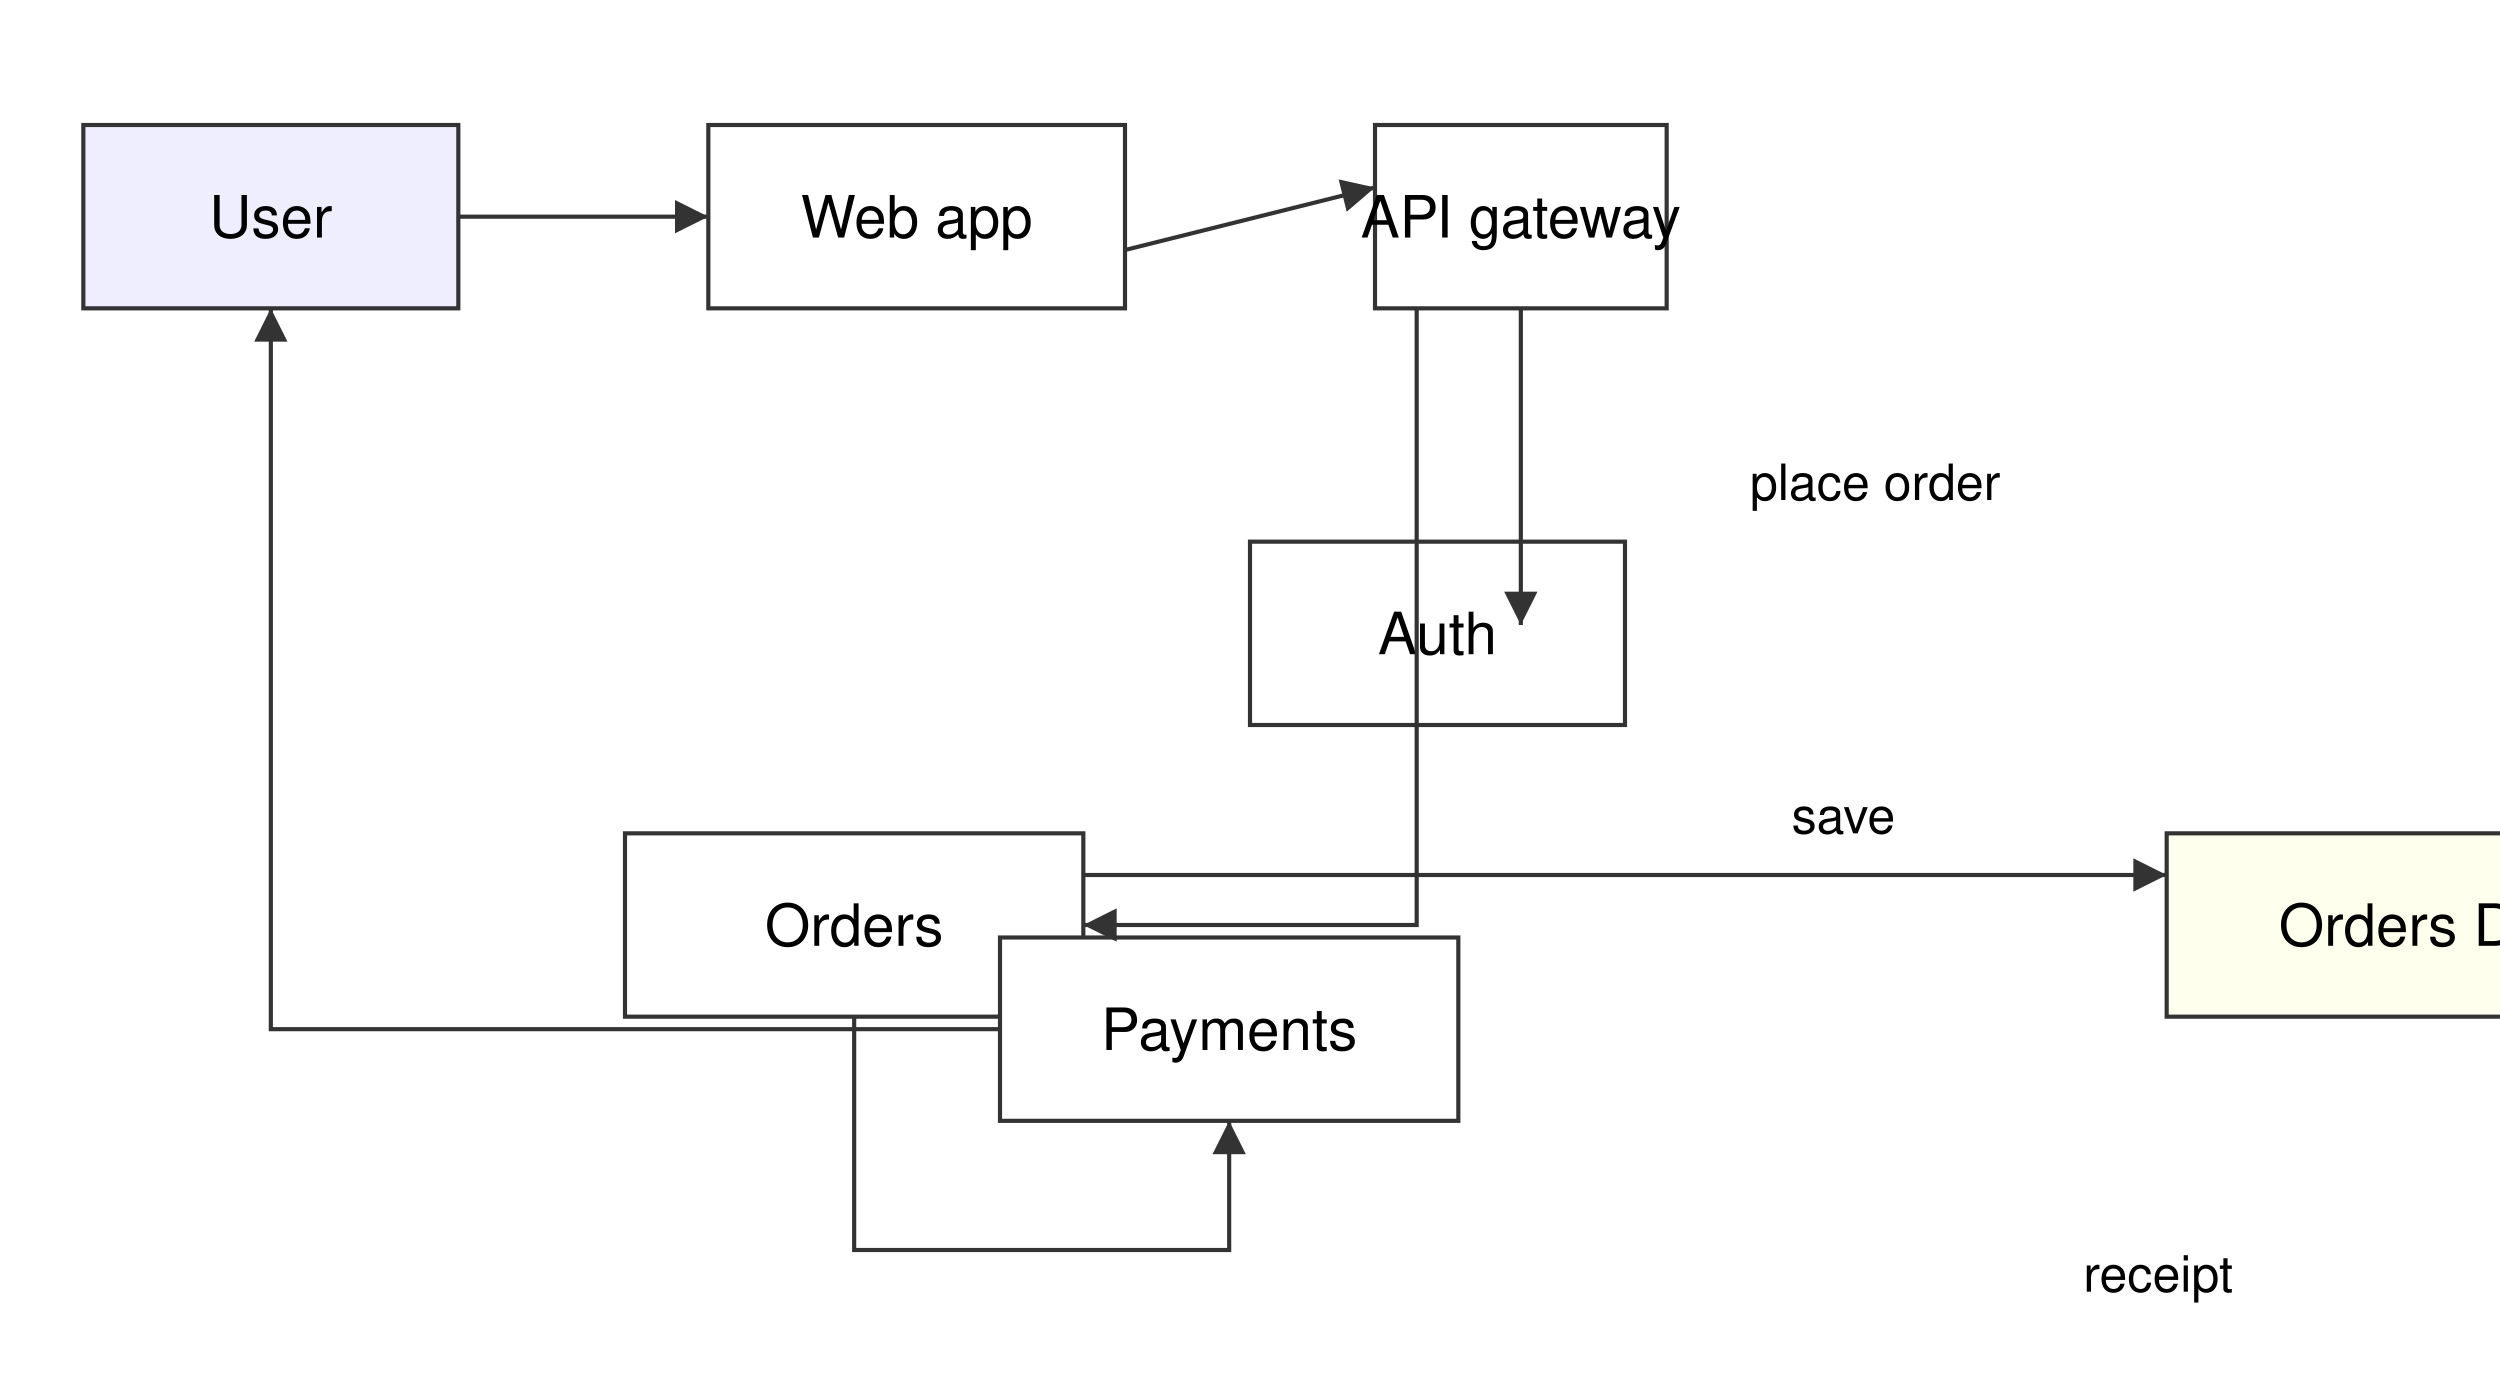
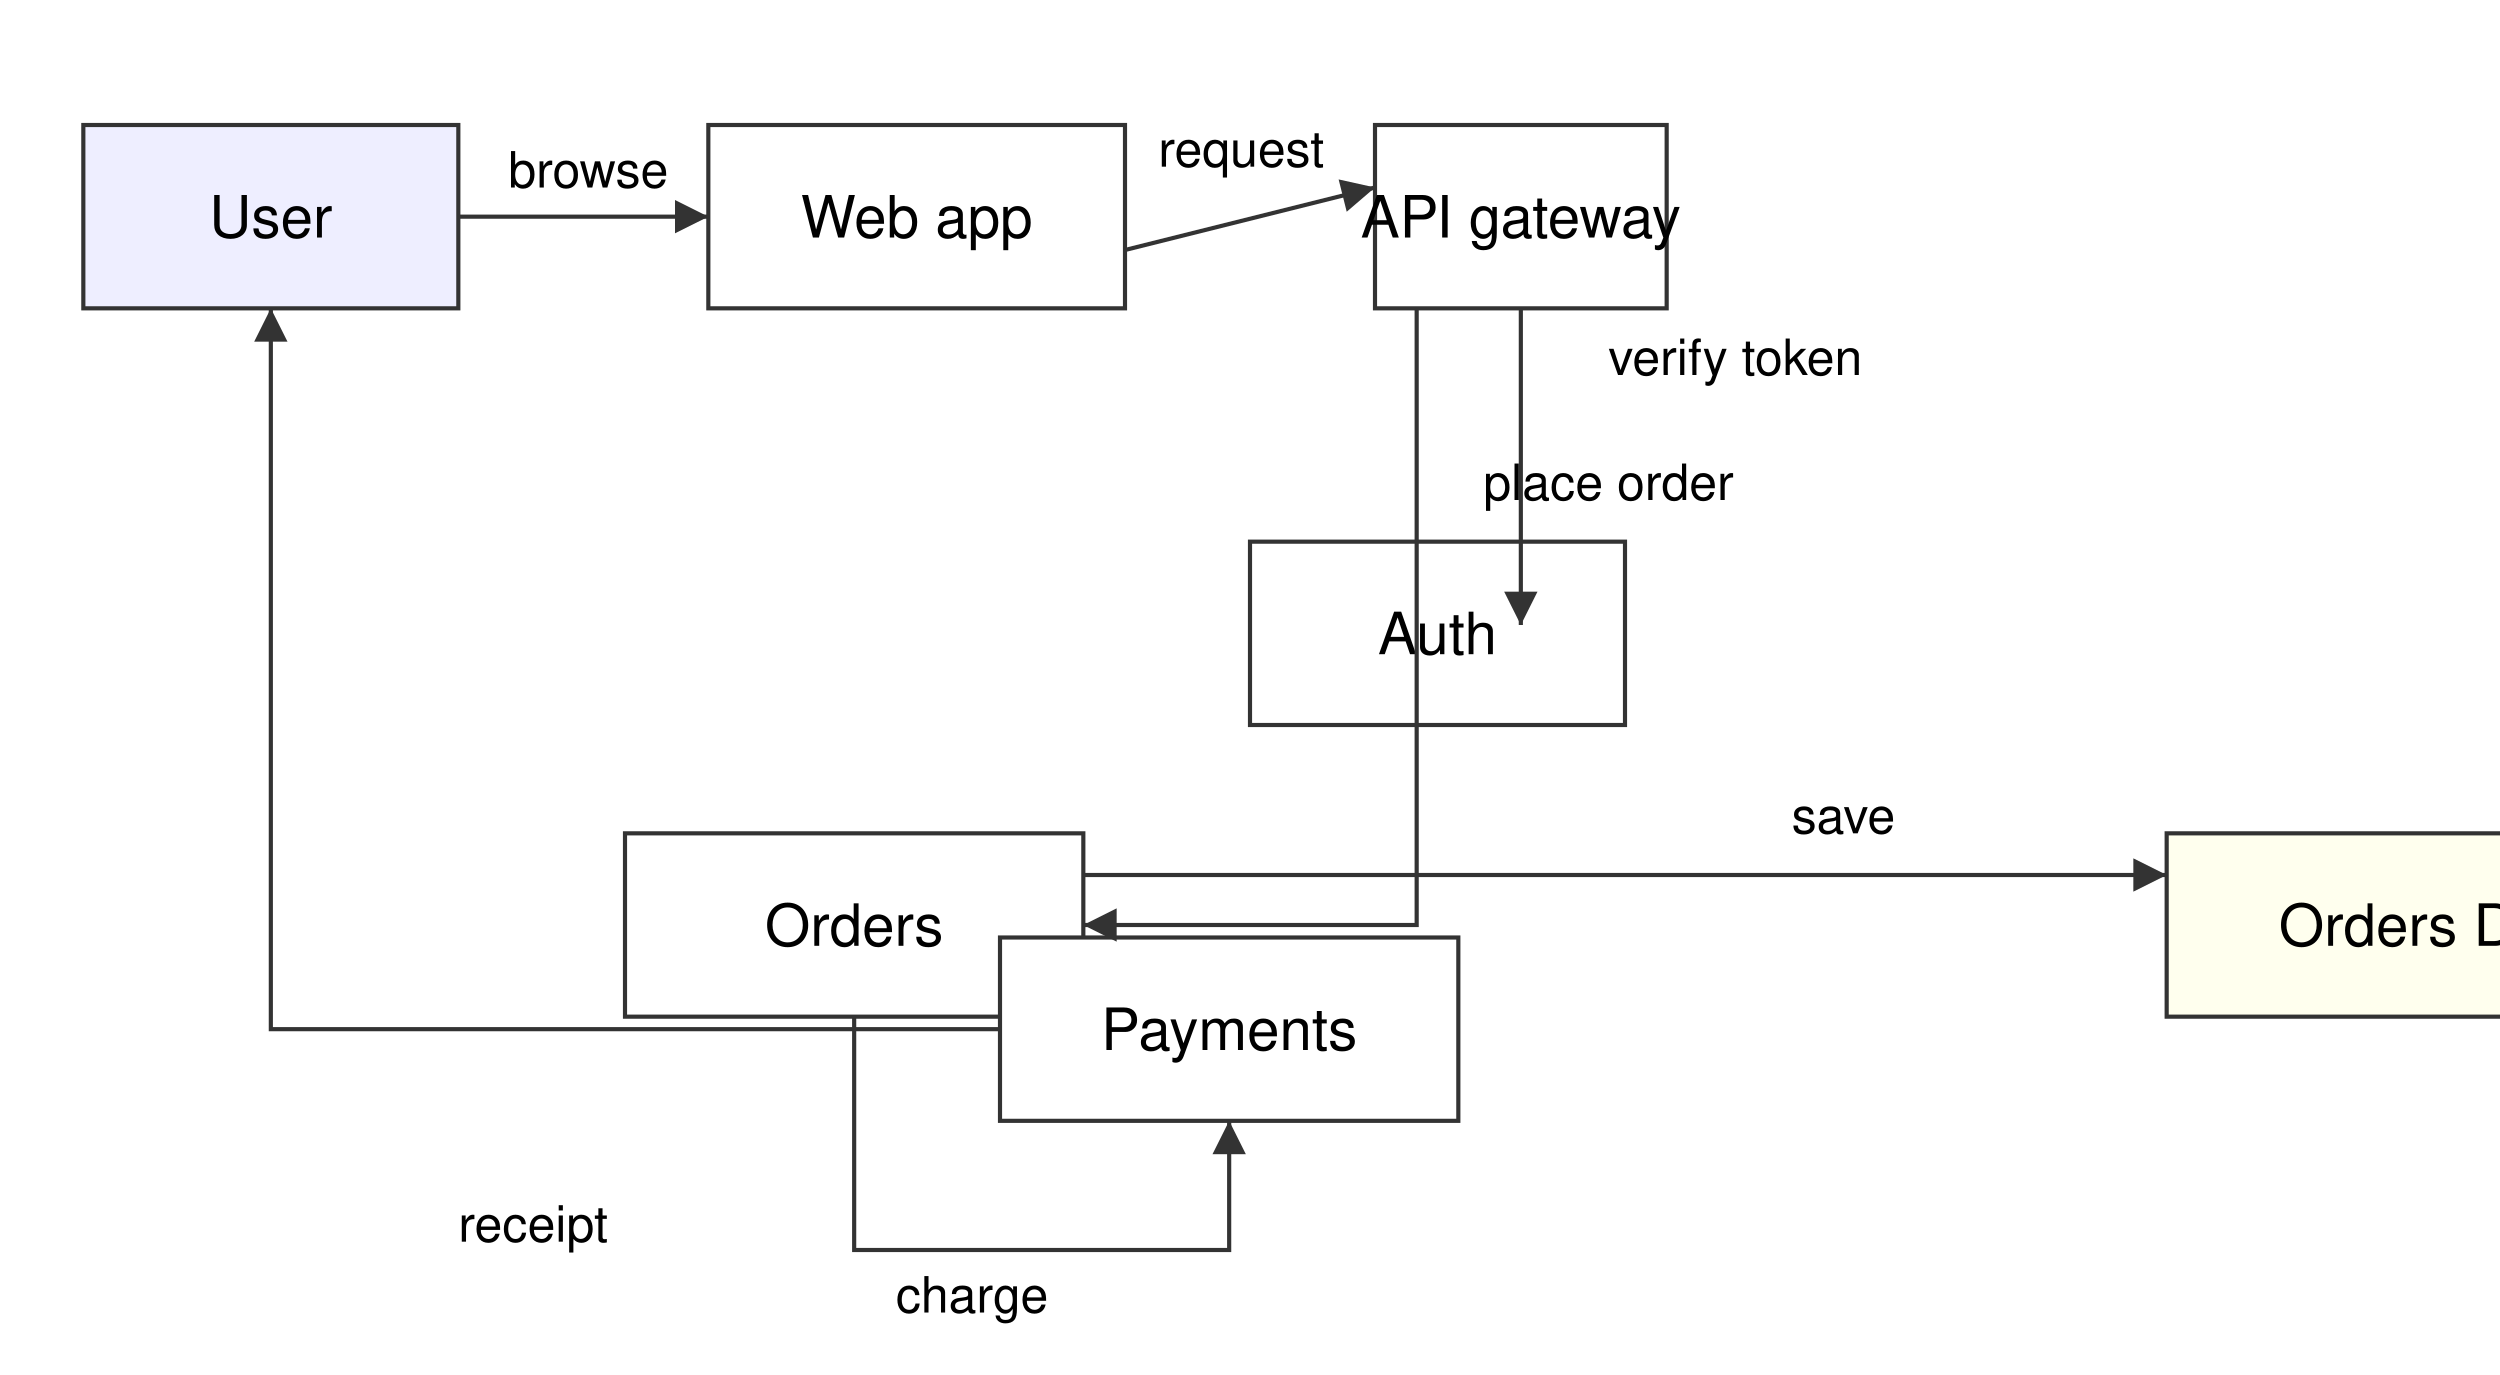
<svg xmlns="http://www.w3.org/2000/svg" viewBox="0 0 600 330" width="600" height="330" font-family="Helvetica, Arial, sans-serif">
  <defs>
    <marker id="arrow" viewBox="0 0 10 10" refX="10" refY="5" markerWidth="8" markerHeight="8" orient="auto-start-reverse">
      <path d="M 0 0 L 10 5 L 0 10 z" fill="#333" />
    </marker>
  </defs>
  <rect width="600" height="330" fill="white" />
  <g data-node="user">
    <rect x="20" y="30" width="90" height="44" fill="#eef" stroke="#333" />
    <text x="65" y="57" text-anchor="middle" font-size="14">User</text>
  </g>
  <g data-node="web">
    <rect x="170" y="30" width="100" height="44" fill="#fff" stroke="#333" />
    <text x="220" y="57" text-anchor="middle" font-size="14">Web app</text>
  </g>
  <g data-node="gateway">
    <rect x="330" y="30" width="70" height="44" fill="#fff" stroke="#333" />
    <text x="365" y="57" text-anchor="middle" font-size="14">API gateway</text>
  </g>
  <g data-node="auth">
    <rect x="300" y="130" width="90" height="44" fill="#fff" stroke="#333" />
    <text x="345" y="157" text-anchor="middle" font-size="14">Auth</text>
  </g>
  <g data-node="orders">
    <rect x="150" y="200" width="110" height="44" fill="#fff" stroke="#333" />
    <text x="205" y="227" text-anchor="middle" font-size="14">Orders</text>
  </g>
  <g data-node="payments">
    <rect x="240" y="225" width="110" height="44" fill="#fff" stroke="#333" />
    <text x="295" y="252" text-anchor="middle" font-size="14">Payments</text>
  </g>
  <g data-node="db">
    <rect x="520" y="200" width="120" height="44" fill="#ffe" stroke="#333" />
    <text x="580" y="227" text-anchor="middle" font-size="14">Orders DB</text>
  </g>
  <path id="browse" data-from="user" data-to="web" d="M 110 52 L 170 52" fill="none" stroke="#333" marker-end="url(#arrow)" />
  <path id="call" data-from="web" data-to="gateway" d="M 270 60 L 330 45" fill="none" stroke="#333" marker-end="url(#arrow)" />
  <path id="verify" data-from="gateway" data-to="auth" d="M 365 74 L 365 150" fill="none" stroke="#333" marker-end="url(#arrow)" />
  <path id="place" data-from="gateway" data-to="orders" d="M 340 74 L 340 222 L 260 222" fill="none" stroke="#333" marker-end="url(#arrow)" />
  <path id="charge" data-from="orders" data-to="payments" d="M 205 244 L 205 300 L 295 300 L 295 269" fill="none" stroke="#333" marker-end="url(#arrow)" />
  <path id="save" data-from="orders" data-to="db" d="M 260 210 L 520 210" fill="none" stroke="#333" marker-end="url(#arrow)" />
  <path id="receipt" data-from="payments" data-to="user" d="M 240 247 L 65 247 L 65 74" fill="none" stroke="#333" marker-end="url(#arrow)" />
-   <text data-label="place-label" data-label-for="place" x="420" y="120" font-size="12">place order</text>
-   <text data-label="receipt-label" data-label-for="receipt" x="500" y="310" font-size="12">receipt</text>
+   <text data-label="place-label" data-label-for="place" x="356" y="120" font-size="12">place order</text>
+   <text data-label="receipt-label" data-label-for="receipt" x="110" y="298" font-size="12">receipt</text>
  <text data-label="save-label" data-label-for="save" x="430" y="200" font-size="12">save</text>
+   <text data-label="browse-label" data-label-for="browse" x="122" y="45" font-size="12">browse</text>
+   <text data-label="call-label" data-label-for="call" x="278" y="40" font-size="12">request</text>
+   <text data-label="verify-label" data-label-for="verify" x="386" y="90" font-size="12">verify token</text>
+   <text data-label="charge-label" data-label-for="charge" x="215" y="315" font-size="12">charge</text>
</svg>
